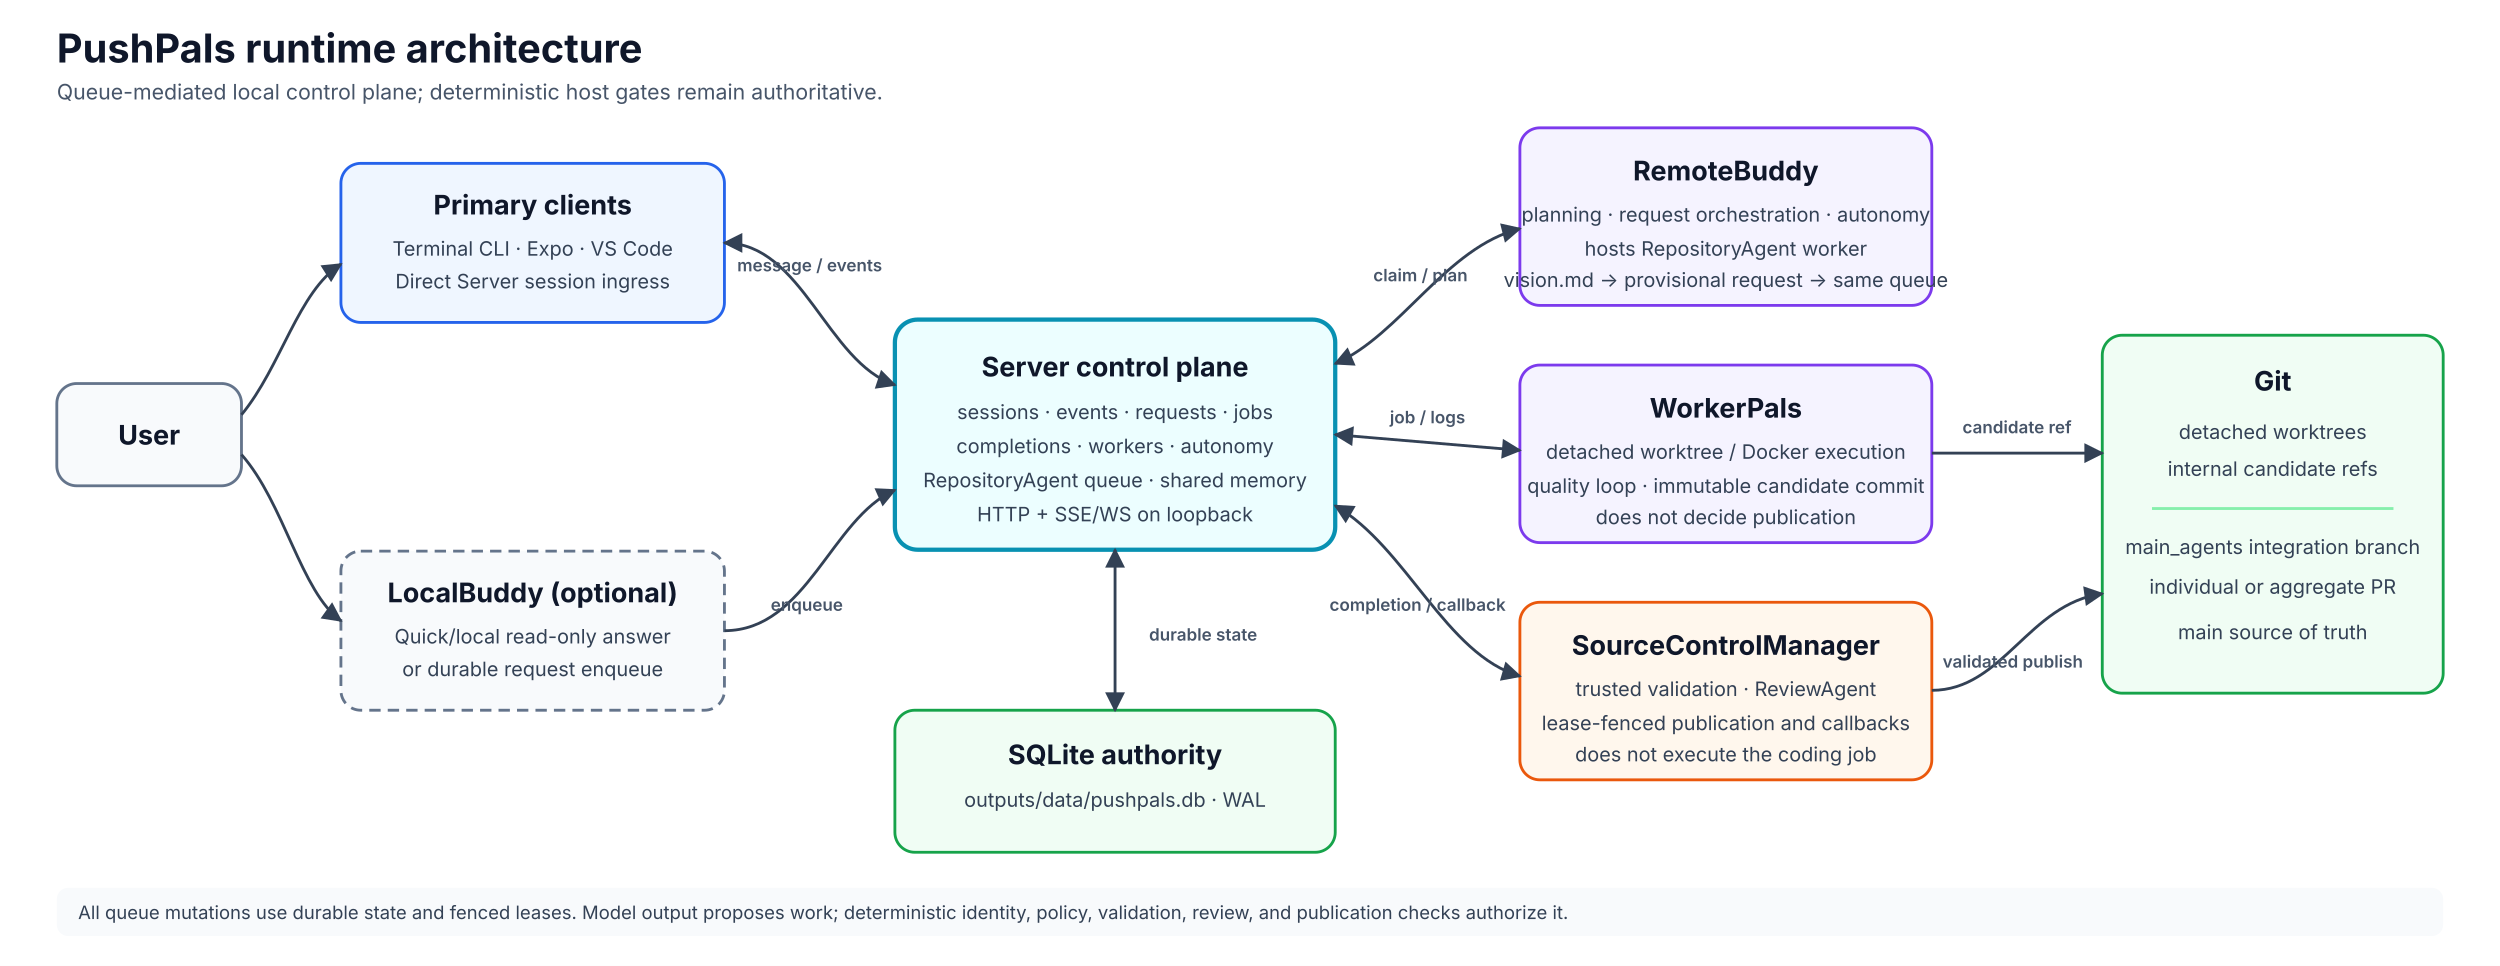
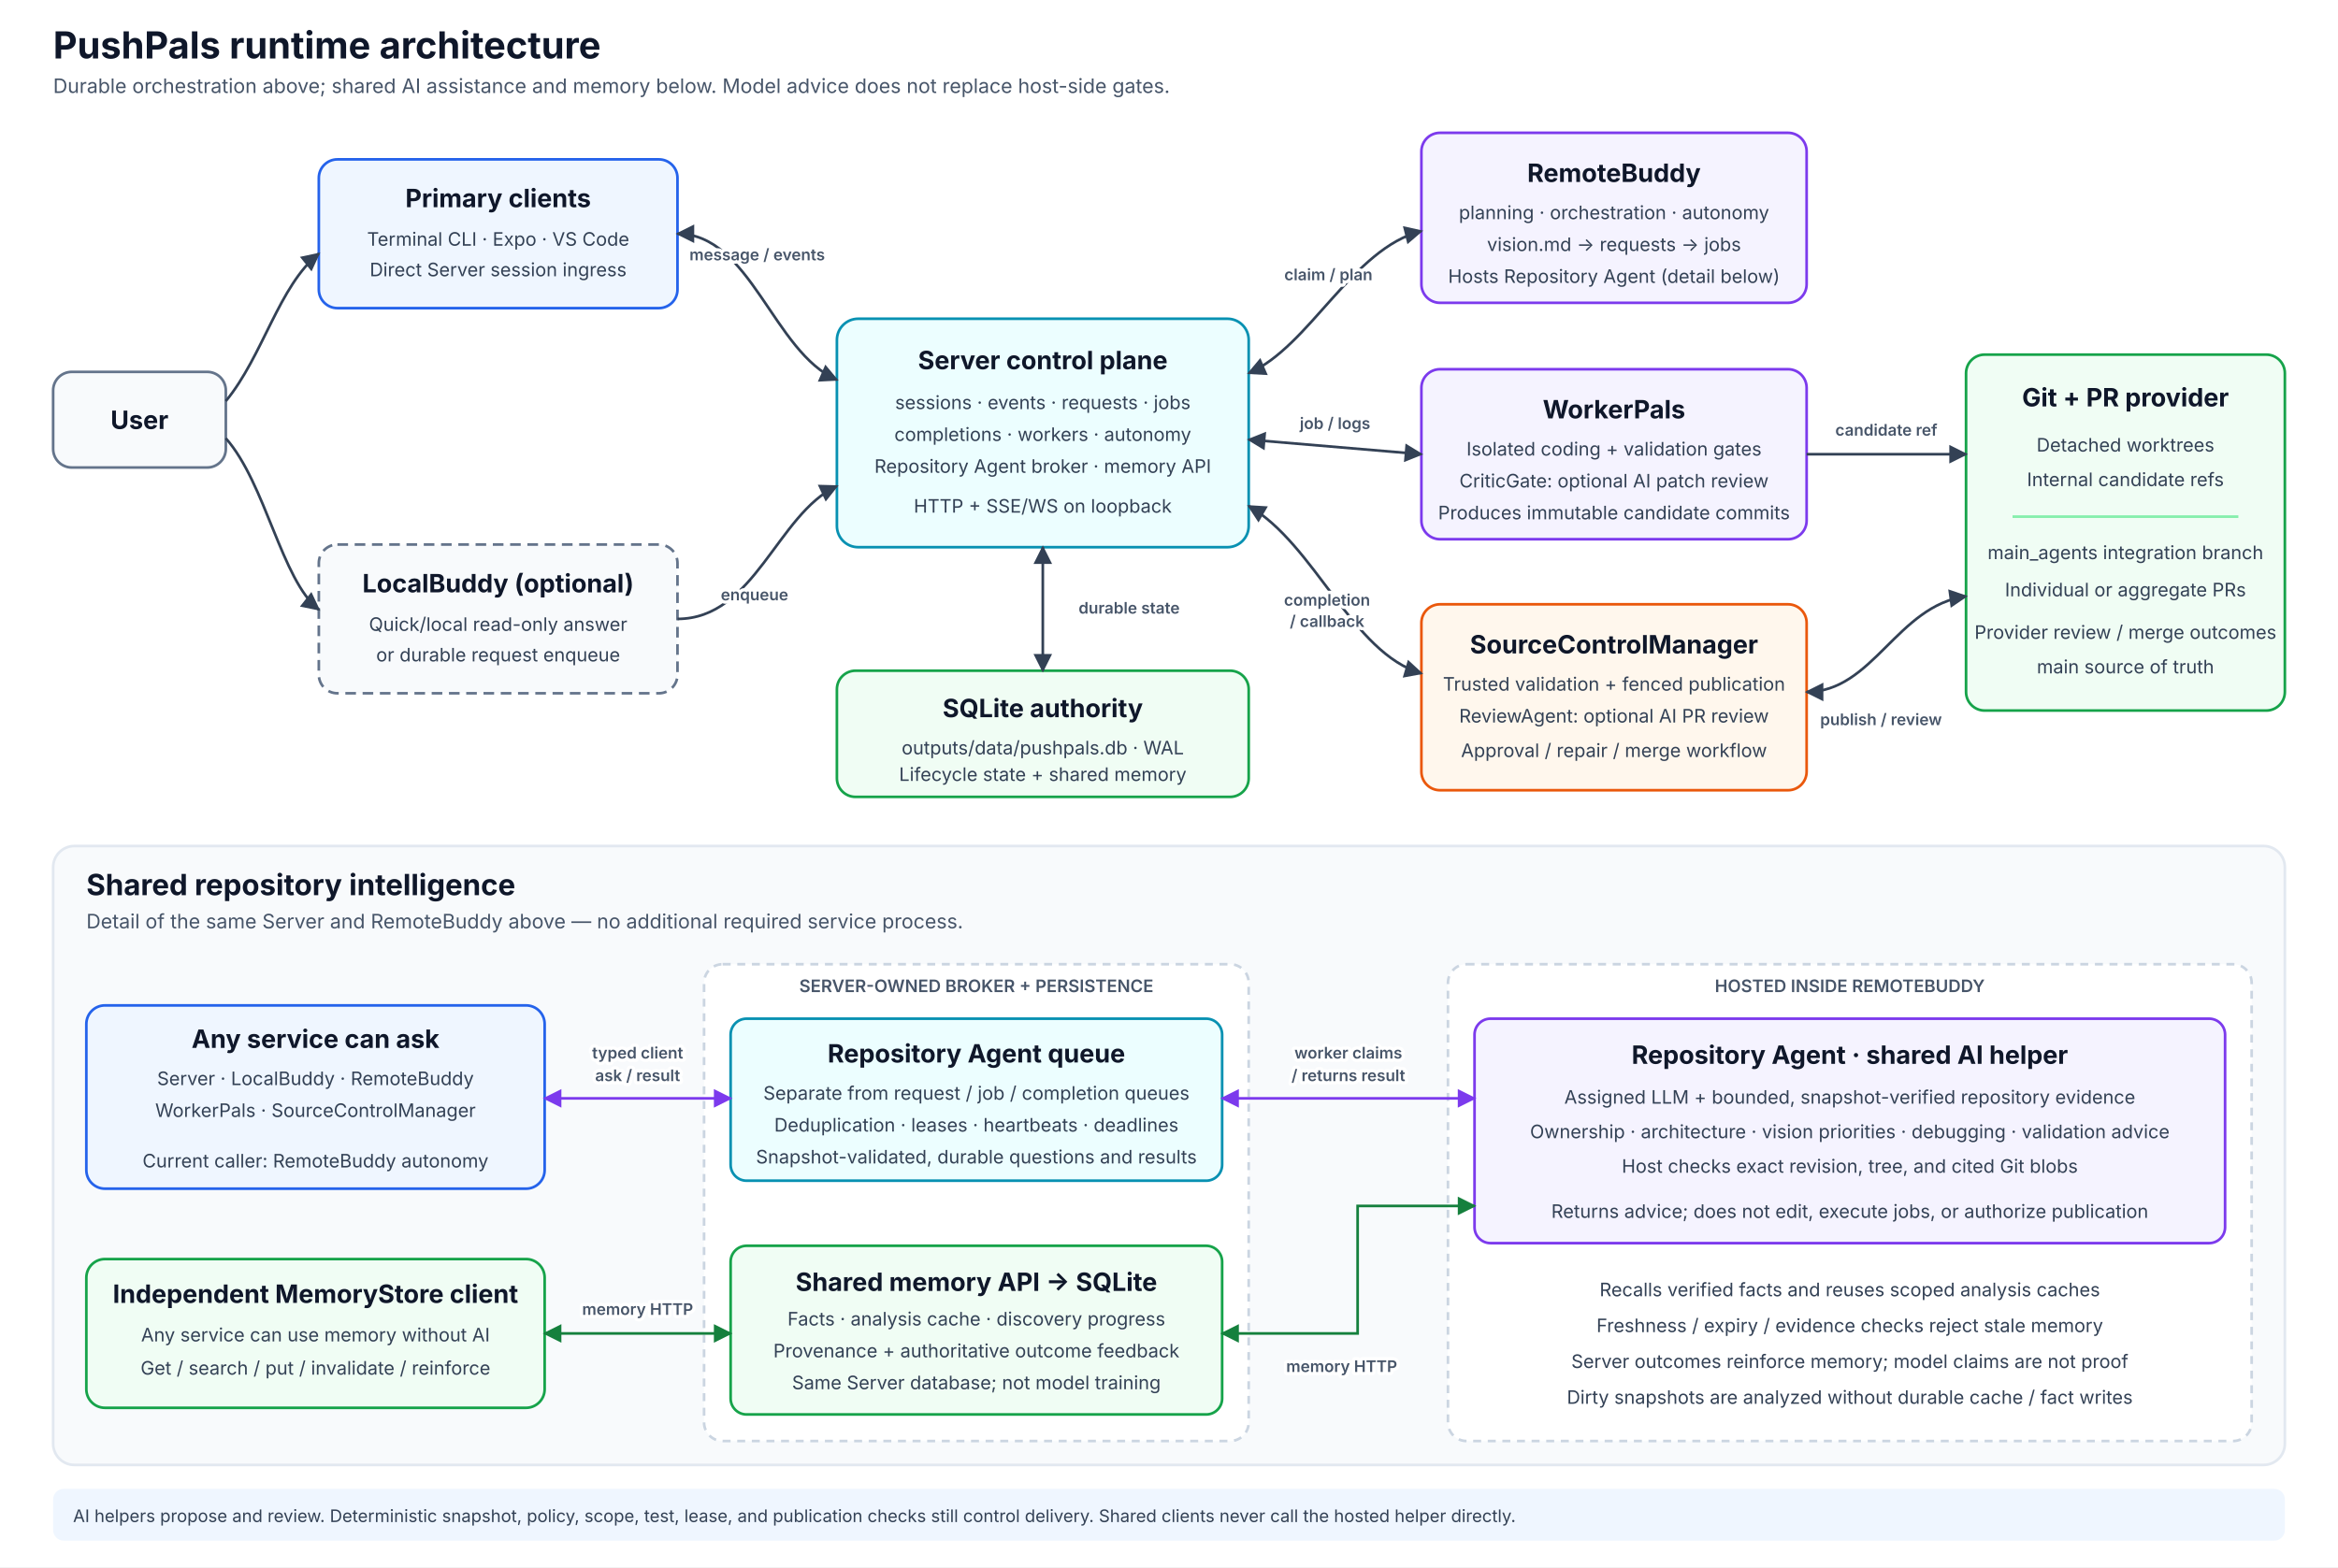
- <svg xmlns="http://www.w3.org/2000/svg" width="1760" height="680" viewBox="0 0 1760 680" role="img" aria-labelledby="title description">
+ <svg xmlns="http://www.w3.org/2000/svg" width="1760" height="1180" viewBox="0 0 1760 1180" role="img" aria-labelledby="title description">
  <defs>
    <marker id="arrow" viewBox="0 0 10 10" refX="9" refY="5" markerWidth="7" markerHeight="7" orient="auto-start-reverse">
      <path d="M 0 0 L 10 5 L 0 10 z" fill="#334155" />
    </marker>
+     <marker id="advice-arrow" viewBox="0 0 10 10" refX="9" refY="5" markerWidth="7" markerHeight="7" orient="auto-start-reverse">
+       <path d="M 0 0 L 10 5 L 0 10 z" fill="#7c3aed" />
+     </marker>
+     <marker id="memory-arrow" viewBox="0 0 10 10" refX="9" refY="5" markerWidth="7" markerHeight="7" orient="auto-start-reverse">
+       <path d="M 0 0 L 10 5 L 0 10 z" fill="#15803d" />
+     </marker>
    <style>
      .title { font: 700 28px Inter, Segoe UI, sans-serif; fill: #0f172a; }
      .subtitle { font: 400 15px Inter, Segoe UI, sans-serif; fill: #475569; }
+       .section-title { font: 700 22px Inter, Segoe UI, sans-serif; fill: #0f172a; }
      .box-title { font: 700 19px Inter, Segoe UI, sans-serif; fill: #0f172a; text-anchor: middle; }
      .box-copy { font: 400 14px Inter, Segoe UI, sans-serif; fill: #334155; text-anchor: middle; }
-       .edge-label { font: 600 12px Inter, Segoe UI, sans-serif; fill: #475569; text-anchor: middle; }
+       .edge-label { font: 600 12px Inter, Segoe UI, sans-serif; fill: #475569; text-anchor: middle; paint-order: stroke; stroke: #ffffff; stroke-width: 5px; stroke-linejoin: round; }
+       .group-label { font: 600 13px Inter, Segoe UI, sans-serif; fill: #475569; text-anchor: middle; }
      .note { font: 400 13px Inter, Segoe UI, sans-serif; fill: #334155; }
      .edge { fill: none; stroke: #334155; stroke-width: 2; marker-end: url(#arrow); }
      .edge-both { fill: none; stroke: #334155; stroke-width: 2; marker-start: url(#arrow); marker-end: url(#arrow); }
+       .advice-edge { fill: none; stroke: #7c3aed; stroke-width: 2; marker-start: url(#advice-arrow); marker-end: url(#advice-arrow); }
+       .memory-edge { fill: none; stroke: #15803d; stroke-width: 2; marker-start: url(#memory-arrow); marker-end: url(#memory-arrow); }
      .human { fill: #f8fafc; stroke: #64748b; stroke-width: 2; }
      .surface { fill: #eff6ff; stroke: #2563eb; stroke-width: 2; }
      .optional { fill: #f8fafc; stroke: #64748b; stroke-width: 2; stroke-dasharray: 8 5; }
-       .authority { fill: #ecfeff; stroke: #0891b2; stroke-width: 3; }
+       .authority { fill: #ecfeff; stroke: #0891b2; stroke-width: 2; }
      .service { fill: #f5f3ff; stroke: #7c3aed; stroke-width: 2; }
      .trusted { fill: #fff7ed; stroke: #ea580c; stroke-width: 2; }
      .state { fill: #f0fdf4; stroke: #16a34a; stroke-width: 2; }
+       .boundary { fill: #ffffff; stroke: #cbd5e1; stroke-width: 2; stroke-dasharray: 6 5; }
    </style>
  </defs>
-   <rect width="1760" height="680" fill="#ffffff" />
+   <rect width="1760" height="1180" fill="#ffffff" />
  <text class="title" x="40" y="44">PushPals runtime architecture</text>
-   <text class="subtitle" x="40" y="70">Queue-mediated local control plane; deterministic host gates remain authoritative.</text>
-   <rect class="human" x="40" y="270" width="130" height="72" rx="14" />
-   <text class="box-title" x="105" y="313">User</text>
-   <rect class="surface" x="240" y="115" width="270" height="112" rx="14" />
-   <text class="box-title" x="375" y="151">Primary clients</text>
-   <text class="box-copy" x="375" y="180">Terminal CLI · Expo · VS Code</text>
-   <text class="box-copy" x="375" y="203">Direct Server session ingress</text>
-   <rect class="optional" x="240" y="388" width="270" height="112" rx="14" />
-   <text class="box-title" x="375" y="424">LocalBuddy (optional)</text>
-   <text class="box-copy" x="375" y="453">Quick/local read-only answer</text>
-   <text class="box-copy" x="375" y="476">or durable request enqueue</text>
-   <rect class="authority" x="630" y="225" width="310" height="162" rx="16" />
-   <text class="box-title" x="785" y="265">Server control plane</text>
-   <text class="box-copy" x="785" y="295">sessions · events · requests · jobs</text>
-   <text class="box-copy" x="785" y="319">completions · workers · autonomy</text>
-   <text class="box-copy" x="785" y="343">RepositoryAgent queue · shared memory</text>
-   <text class="box-copy" x="785" y="367">HTTP + SSE/WS on loopback</text>
-   <rect class="state" x="630" y="500" width="310" height="100" rx="14" />
-   <text class="box-title" x="785" y="538">SQLite authority</text>
-   <text class="box-copy" x="785" y="568">outputs/data/pushpals.db · WAL</text>
-   <rect class="service" x="1070" y="90" width="290" height="125" rx="14" />
-   <text class="box-title" x="1215" y="127">RemoteBuddy</text>
-   <text class="box-copy" x="1215" y="156">planning · request orchestration · autonomy</text>
-   <text class="box-copy" x="1215" y="180">hosts RepositoryAgent worker</text>
-   <text class="box-copy" x="1215" y="202">vision.md → provisional request → same queue</text>
-   <rect class="service" x="1070" y="257" width="290" height="125" rx="14" />
-   <text class="box-title" x="1215" y="294">WorkerPals</text>
-   <text class="box-copy" x="1215" y="323">detached worktree / Docker execution</text>
-   <text class="box-copy" x="1215" y="347">quality loop · immutable candidate commit</text>
-   <text class="box-copy" x="1215" y="369">does not decide publication</text>
-   <rect class="trusted" x="1070" y="424" width="290" height="125" rx="14" />
-   <text class="box-title" x="1215" y="461">SourceControlManager</text>
-   <text class="box-copy" x="1215" y="490">trusted validation · ReviewAgent</text>
-   <text class="box-copy" x="1215" y="514">lease-fenced publication and callbacks</text>
-   <text class="box-copy" x="1215" y="536">does not execute the coding job</text>
-   <rect class="state" x="1480" y="236" width="240" height="252" rx="14" />
-   <text class="box-title" x="1600" y="275">Git</text>
-   <text class="box-copy" x="1600" y="309">detached worktrees</text>
-   <text class="box-copy" x="1600" y="335">internal candidate refs</text>
-   <line x1="1515" y1="358" x2="1685" y2="358" stroke="#86efac" stroke-width="2" />
-   <text class="box-copy" x="1600" y="390">main_agents integration branch</text>
-   <text class="box-copy" x="1600" y="418">individual or aggregate PR</text>
-   <text class="box-copy" x="1600" y="450">main source of truth</text>
-   <path class="edge" d="M 170 292 C 198 258, 210 205, 240 186" />
-   <path class="edge" d="M 170 320 C 200 354, 212 417, 240 437" />
-   <path class="edge-both" d="M 510 171 C 565 171, 582 255, 630 271" />
-   <text class="edge-label" x="570" y="191">message / events</text>
-   <path class="edge" d="M 510 444 C 568 444, 585 365, 630 345" />
-   <text class="edge-label" x="568" y="430">enqueue</text>
-   <path class="edge-both" d="M 785 387 L 785 500" />
-   <text class="edge-label" x="847" y="451">durable state</text>
-   <path class="edge-both" d="M 940 256 C 986 236, 1018 174, 1070 161" />
-   <text class="edge-label" x="1000" y="198">claim / plan</text>
-   <path class="edge-both" d="M 940 306 L 1070 317" />
-   <text class="edge-label" x="1005" y="298">job / logs</text>
-   <path class="edge-both" d="M 940 356 C 990 385, 1018 461, 1070 476" />
-   <text class="edge-label" x="998" y="430">completion / callback</text>
-   <path class="edge" d="M 1360 319 L 1480 319" />
-   <text class="edge-label" x="1420" y="305">candidate ref</text>
-   <path class="edge" d="M 1360 486 C 1410 486, 1428 425, 1480 418" />
-   <text class="edge-label" x="1417" y="470">validated publish</text>
-   <rect x="40" y="625" width="1680" height="34" rx="8" fill="#f8fafc" />
-   <text class="note" x="55" y="647">All queue mutations use durable state and fenced leases. Model output proposes work; deterministic identity, policy, validation, review, and publication checks authorize it.</text>
+   <text class="subtitle" x="40" y="70">Durable orchestration above; shared AI assistance and memory below. Model advice does not replace host-side gates.</text>
+   <g id="runtime-flow" aria-label="Request, execution, and publication flow">
+     <rect class="human" x="40" y="280" width="130" height="72" rx="14" />
+     <text class="box-title" x="105" y="323">User</text>
+     <rect class="surface" x="240" y="120" width="270" height="112" rx="14" />
+     <text class="box-title" x="375" y="156">Primary clients</text>
+     <text class="box-copy" x="375" y="185">Terminal CLI · Expo · VS Code</text>
+     <text class="box-copy" x="375" y="208">Direct Server session ingress</text>
+     <rect class="optional" x="240" y="410" width="270" height="112" rx="14" />
+     <text class="box-title" x="375" y="446">LocalBuddy (optional)</text>
+     <text class="box-copy" x="375" y="475">Quick/local read-only answer</text>
+     <text class="box-copy" x="375" y="498">or durable request enqueue</text>
+     <rect class="authority" x="630" y="240" width="310" height="172" rx="16" />
+     <text class="box-title" x="785" y="278">Server control plane</text>
+     <text class="box-copy" x="785" y="308">sessions · events · requests · jobs</text>
+     <text class="box-copy" x="785" y="332">completions · workers · autonomy</text>
+     <text class="box-copy" x="785" y="356">Repository Agent broker · memory API</text>
+     <text class="box-copy" x="785" y="386">HTTP + SSE/WS on loopback</text>
+     <rect class="state" x="630" y="505" width="310" height="95" rx="14" />
+     <text class="box-title" x="785" y="540">SQLite authority</text>
+     <text class="box-copy" x="785" y="568">outputs/data/pushpals.db · WAL</text>
+     <text class="box-copy" x="785" y="588">Lifecycle state + shared memory</text>
+     <rect class="service" x="1070" y="100" width="290" height="128" rx="14" />
+     <text class="box-title" x="1215" y="137">RemoteBuddy</text>
+     <text class="box-copy" x="1215" y="165">planning · orchestration · autonomy</text>
+     <text class="box-copy" x="1215" y="189">vision.md → requests → jobs</text>
+     <text class="box-copy" x="1215" y="213">Hosts Repository Agent (detail below)</text>
+     <rect class="service" x="1070" y="278" width="290" height="128" rx="14" />
+     <text class="box-title" x="1215" y="315">WorkerPals</text>
+     <text class="box-copy" x="1215" y="343">Isolated coding + validation gates</text>
+     <text class="box-copy" x="1215" y="367">CriticGate: optional AI patch review</text>
+     <text class="box-copy" x="1215" y="391">Produces immutable candidate commits</text>
+     <rect class="trusted" x="1070" y="455" width="290" height="140" rx="14" />
+     <text class="box-title" x="1215" y="492">SourceControlManager</text>
+     <text class="box-copy" x="1215" y="520">Trusted validation + fenced publication</text>
+     <text class="box-copy" x="1215" y="544">ReviewAgent: optional AI PR review</text>
+     <text class="box-copy" x="1215" y="570">Approval / repair / merge workflow</text>
+     <rect class="state" x="1480" y="267" width="240" height="268" rx="14" />
+     <text class="box-title" x="1600" y="306">Git + PR provider</text>
+     <text class="box-copy" x="1600" y="340">Detached worktrees</text>
+     <text class="box-copy" x="1600" y="366">Internal candidate refs</text>
+     <line x1="1515" y1="389" x2="1685" y2="389" stroke="#86efac" stroke-width="2" />
+     <text class="box-copy" x="1600" y="421">main_agents integration branch</text>
+     <text class="box-copy" x="1600" y="449">Individual or aggregate PRs</text>
+     <text class="box-copy" x="1600" y="481">Provider review / merge outcomes</text>
+     <text class="box-copy" x="1600" y="507">main source of truth</text>
+     <path class="edge" d="M 170 302 C 198 268, 210 215, 240 191" />
+     <path class="edge" d="M 170 330 C 200 364, 212 437, 240 459" />
+     <path class="edge-both" d="M 510 176 C 565 176, 582 265, 630 286" />
+     <text class="edge-label" x="570" y="196">message / events</text>
+     <path class="edge" d="M 510 466 C 568 466, 585 387, 630 366" />
+     <text class="edge-label" x="568" y="452">enqueue</text>
+     <path class="edge-both" d="M 785 412 L 785 505" />
+     <text class="edge-label" x="850" y="462">durable state</text>
+     <path class="edge-both" d="M 940 281 C 986 261, 1018 187, 1070 174" />
+     <text class="edge-label" x="1000" y="211">claim / plan</text>
+     <path class="edge-both" d="M 940 331 L 1070 342" />
+     <text class="edge-label" x="1005" y="323">job / logs</text>
+     <path class="edge-both" d="M 940 381 C 990 410, 1018 492, 1070 507" />
+     <text class="edge-label" x="999" y="456">completion</text>
+     <text class="edge-label" x="999" y="472">/ callback</text>
+     <path class="edge" d="M 1360 342 L 1480 342" />
+     <text class="edge-label" x="1420" y="328">candidate ref</text>
+     <path class="edge-both" d="M 1360 521 C 1410 521, 1428 456, 1480 449" />
+     <text class="edge-label" x="1416" y="546">publish / review</text>
+   </g>
+   <g id="repository-intelligence" aria-label="Shared Repository Agent and independent memory interface">
+     <rect x="40" y="637" width="1680" height="466" rx="16" fill="#f8fafc" stroke="#e2e8f0" stroke-width="2" />
+     <text class="section-title" x="65" y="674">Shared repository intelligence</text>
+     <text class="subtitle" x="65" y="699">Detail of the same Server and RemoteBuddy above — no additional required service process.</text>
+     <rect class="surface" x="65" y="757" width="345" height="138" rx="14" />
+     <text class="box-title" x="237.5" y="789">Any service can ask</text>
+     <text class="box-copy" x="237.5" y="817">Server · LocalBuddy · RemoteBuddy</text>
+     <text class="box-copy" x="237.5" y="841">WorkerPals · SourceControlManager</text>
+     <text class="box-copy" x="237.5" y="879">Current caller: RemoteBuddy autonomy</text>
+     <rect class="state" x="65" y="948" width="345" height="112" rx="14" />
+     <text class="box-title" x="237.5" y="981">Independent MemoryStore client</text>
+     <text class="box-copy" x="237.5" y="1010">Any service can use memory without AI</text>
+     <text class="box-copy" x="237.5" y="1035">Get / search / put / invalidate / reinforce</text>
+     <rect class="boundary" x="530" y="726" width="410" height="359" rx="14" />
+     <text class="group-label" x="735" y="747">SERVER-OWNED BROKER + PERSISTENCE</text>
+     <rect class="authority" x="550" y="767" width="370" height="122" rx="12" />
+     <text class="box-title" x="735" y="800">Repository Agent queue</text>
+     <text class="box-copy" x="735" y="828">Separate from request / job / completion queues</text>
+     <text class="box-copy" x="735" y="852">Deduplication · leases · heartbeats · deadlines</text>
+     <text class="box-copy" x="735" y="876">Snapshot-validated, durable questions and results</text>
+     <rect class="state" x="550" y="938" width="370" height="127" rx="12" />
+     <text class="box-title" x="735" y="972">Shared memory API → SQLite</text>
+     <text class="box-copy" x="735" y="998">Facts · analysis cache · discovery progress</text>
+     <text class="box-copy" x="735" y="1022">Provenance + authoritative outcome feedback</text>
+     <text class="box-copy" x="735" y="1046">Same Server database; not model training</text>
+     <rect class="boundary" x="1090" y="726" width="605" height="359" rx="14" />
+     <text class="group-label" x="1392.5" y="747">HOSTED INSIDE REMOTEBUDDY</text>
+     <rect class="service" x="1110" y="767" width="565" height="169" rx="12" />
+     <text class="box-title" x="1392.5" y="801">Repository Agent · shared AI helper</text>
+     <text class="box-copy" x="1392.5" y="831">Assigned LLM + bounded, snapshot-verified repository evidence</text>
+     <text class="box-copy" x="1392.5" y="857">Ownership · architecture · vision priorities · debugging · validation advice</text>
+     <text class="box-copy" x="1392.5" y="883">Host checks exact revision, tree, and cited Git blobs</text>
+     <text class="box-copy" x="1392.5" y="917">Returns advice; does not edit, execute jobs, or authorize publication</text>
+     <text class="box-copy" x="1392.5" y="976">Recalls verified facts and reuses scoped analysis caches</text>
+     <text class="box-copy" x="1392.5" y="1003">Freshness / expiry / evidence checks reject stale memory</text>
+     <text class="box-copy" x="1392.5" y="1030">Server outcomes reinforce memory; model claims are not proof</text>
+     <text class="box-copy" x="1392.5" y="1057">Dirty snapshots are analyzed without durable cache / fact writes</text>
+     <path class="advice-edge" d="M 410 827 L 550 827" />
+     <text class="edge-label" x="480" y="797">typed client</text>
+     <text class="edge-label" x="480" y="814">ask / result</text>
+     <path class="advice-edge" d="M 920 827 L 1110 827" />
+     <text class="edge-label" x="1015" y="797">worker claims</text>
+     <text class="edge-label" x="1015" y="814">/ returns result</text>
+     <path class="memory-edge" d="M 410 1004 L 550 1004" />
+     <text class="edge-label" x="480" y="990">memory HTTP</text>
+     <path class="memory-edge" d="M 1110 908 L 1022 908 L 1022 1004 L 920 1004" />
+     <text class="edge-label" x="1010" y="1033">memory HTTP</text>
+   </g>
+   <rect x="40" y="1121" width="1680" height="39" rx="8" fill="#eff6ff" />
+   <text class="note" x="55" y="1146">AI helpers propose and review. Deterministic snapshot, policy, scope, test, lease, and publication checks still control delivery. Shared clients never call the hosted helper directly.</text>
</svg>
